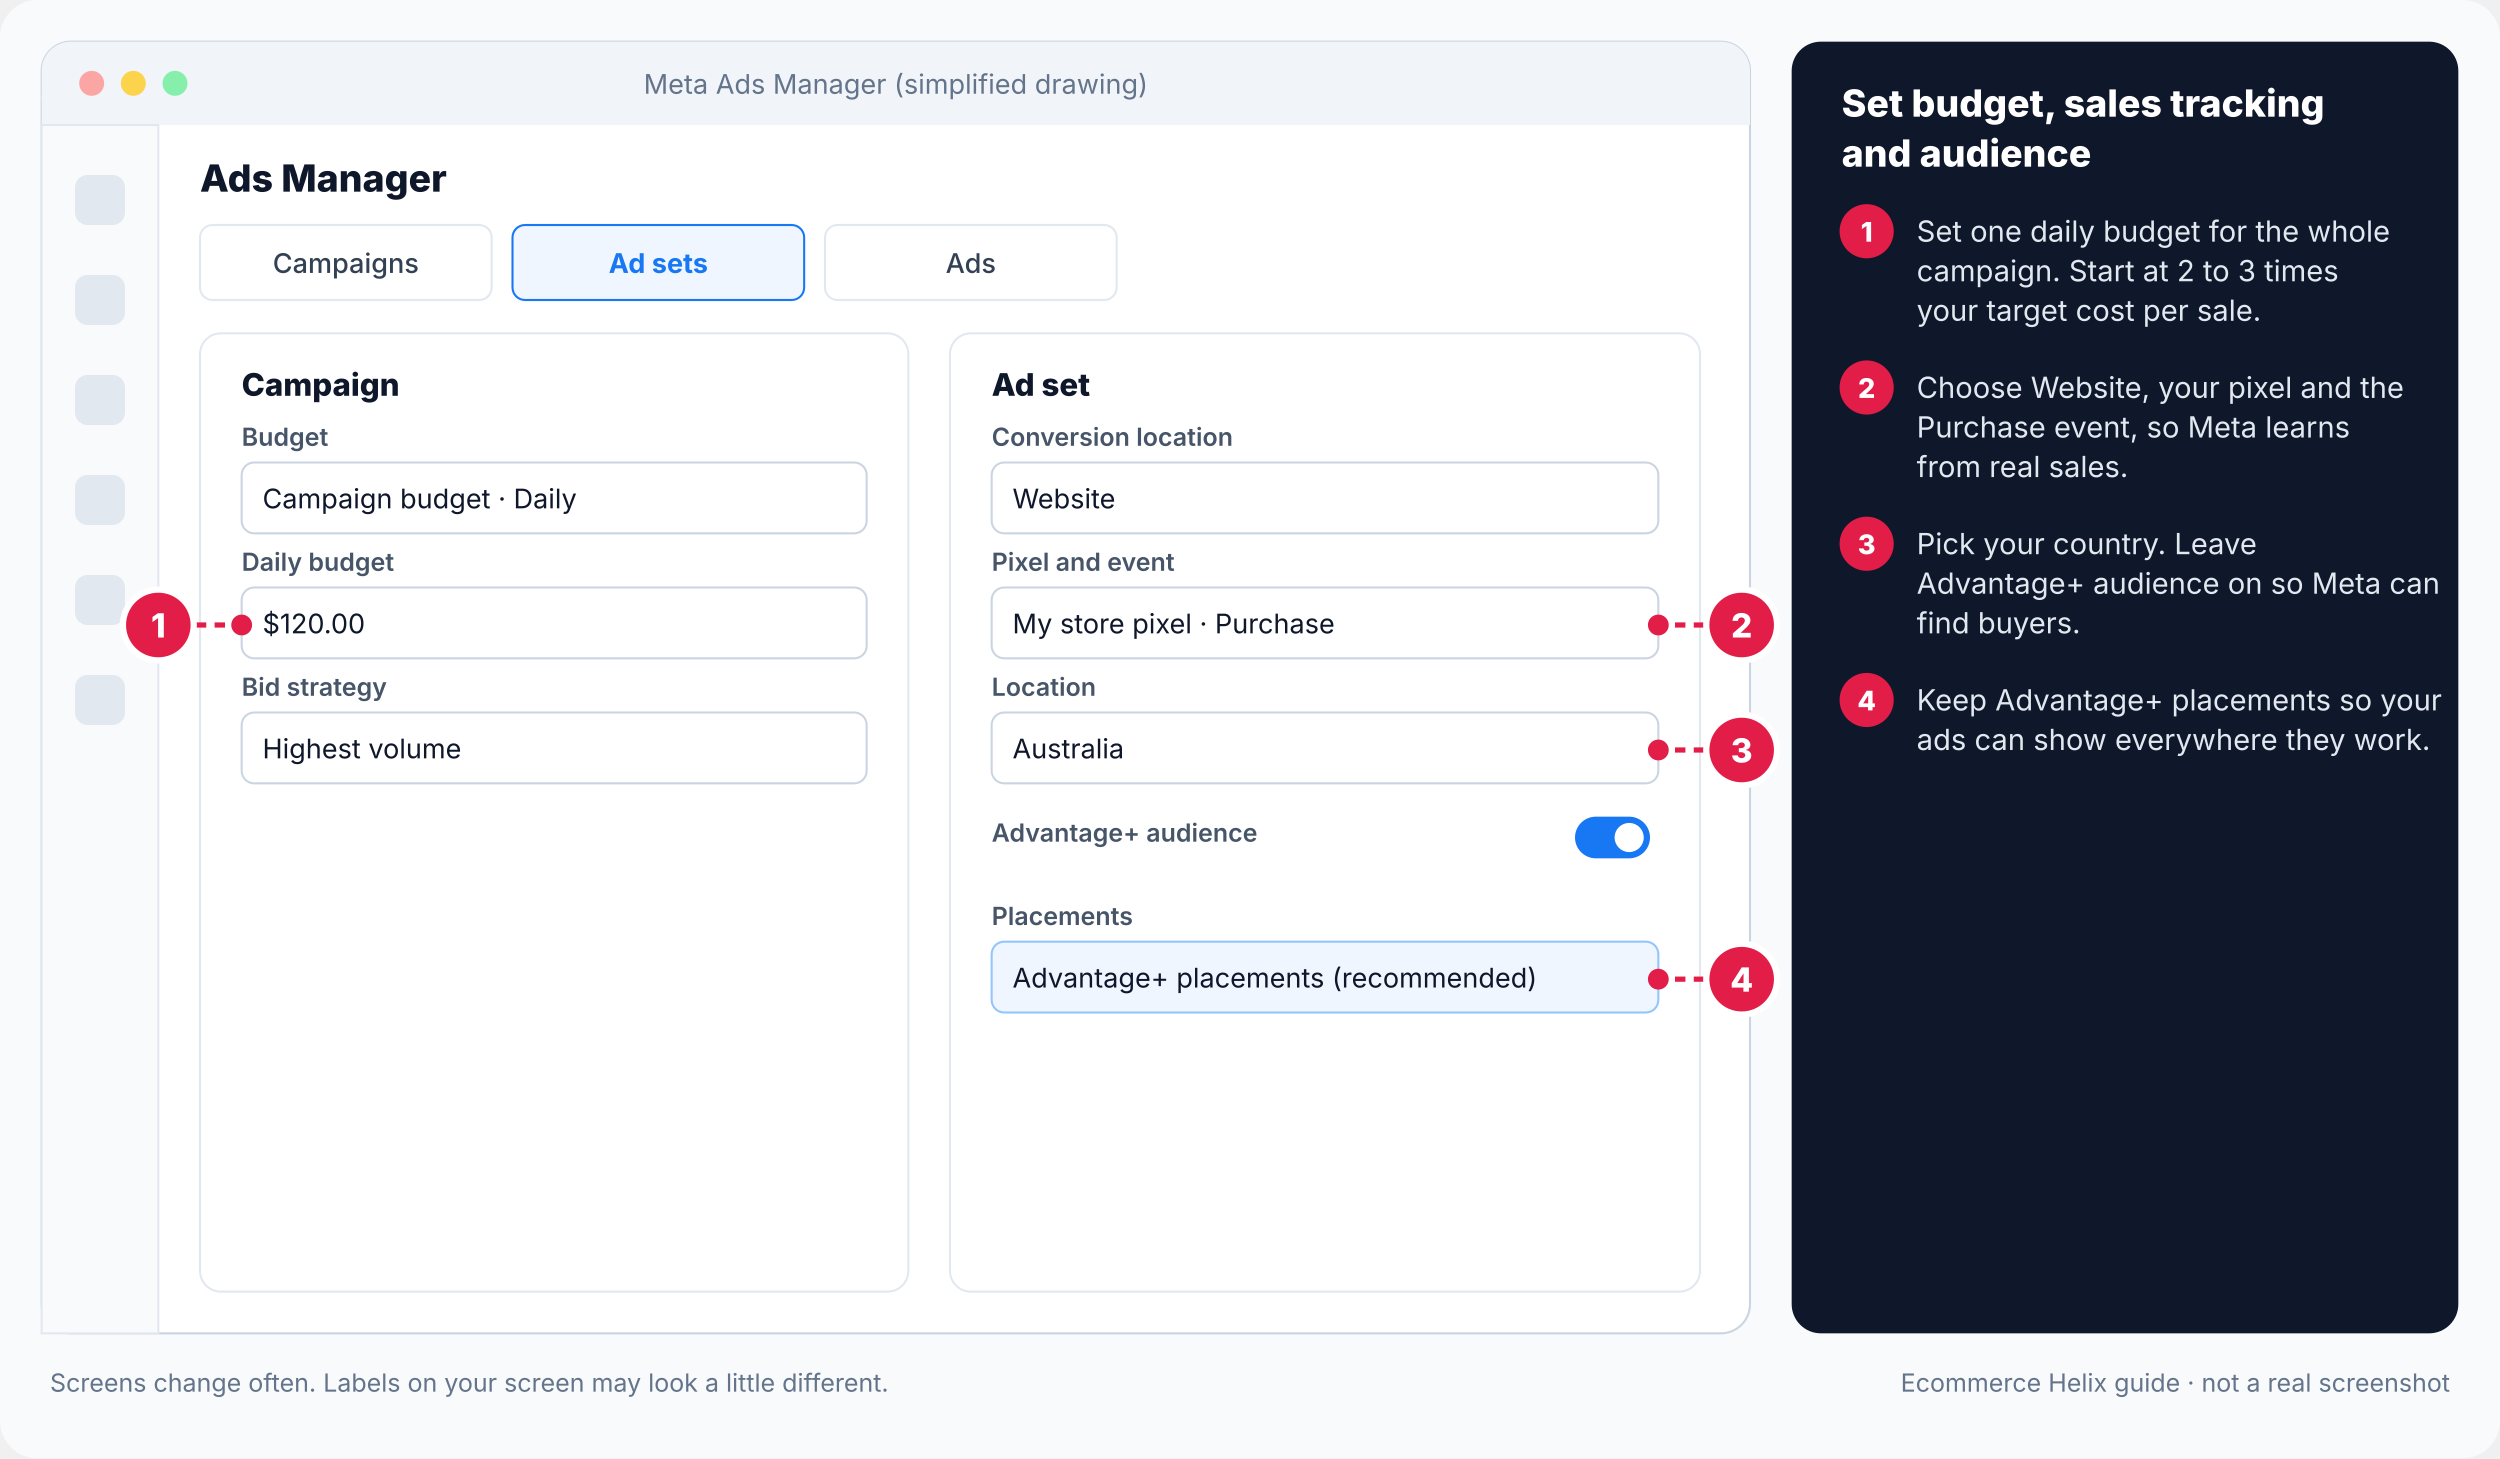
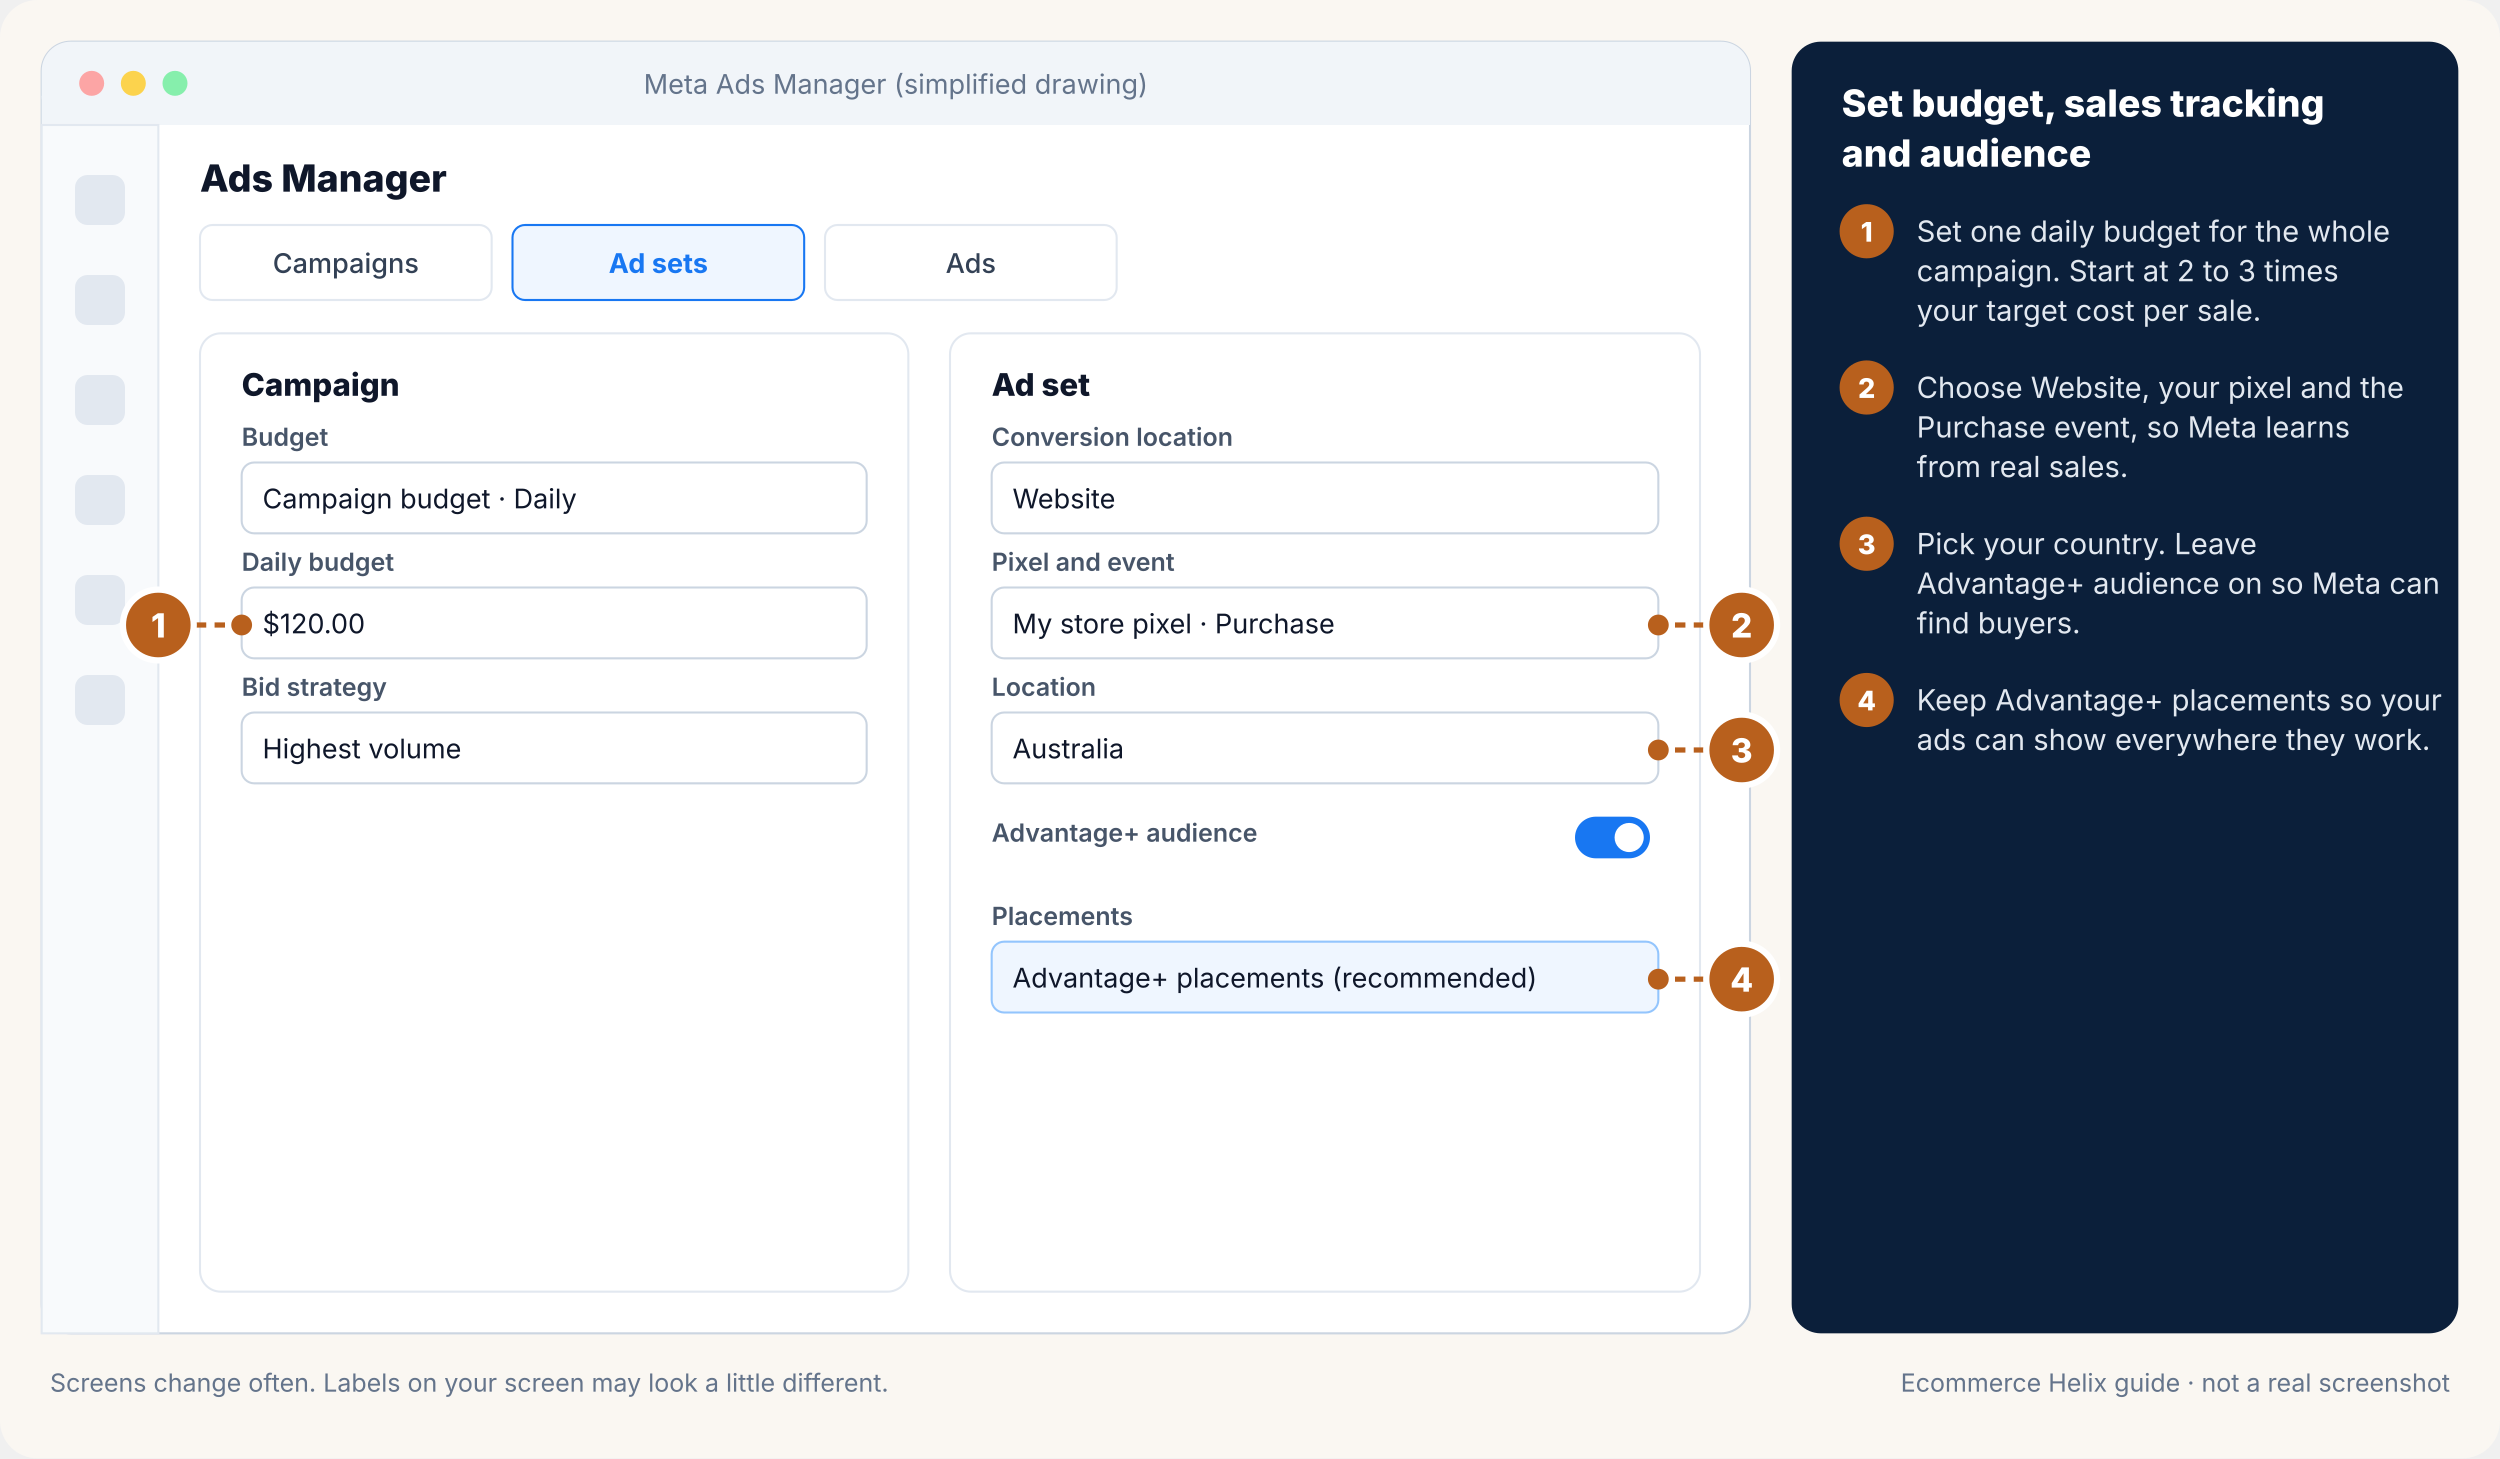
<svg xmlns="http://www.w3.org/2000/svg" viewBox="0 0 1200 700" width="1200" height="700" role="img" aria-label="Set budget, sales tracking and audience" font-family="Inter, -apple-system, Segoe UI, Roboto, Helvetica, Arial, sans-serif">
-   <rect width="1200" height="700" rx="18" fill="#f8fafc" />
+   <rect width="1200" height="700" rx="18" fill="#faf7f2" />
  <rect x="20" y="20" width="820" height="620" rx="14" fill="#fff" stroke="#cbd5e1" />
  <rect x="20" y="20" width="820" height="40" rx="14" fill="#f1f5f9" />
  <rect x="20" y="46" width="820" height="14" fill="#f1f5f9" />
  <circle cx="44" cy="40" r="6" fill="#fca5a5" />
  <circle cx="64" cy="40" r="6" fill="#fcd34d" />
  <circle cx="84" cy="40" r="6" fill="#86efac" />
  <text x="430" y="45" font-size="13" fill="#64748b" text-anchor="middle">Meta Ads Manager (simplified drawing)</text>
  <rect x="20" y="60" width="56" height="580" rx="0" fill="#f8fafc" stroke="#e2e8f0" stroke-width="1" />
  <rect x="36" y="84" width="24" height="24" rx="6" fill="#e2e8f0" stroke="none" stroke-width="1" />
  <rect x="36" y="132" width="24" height="24" rx="6" fill="#e2e8f0" stroke="none" stroke-width="1" />
  <rect x="36" y="180" width="24" height="24" rx="6" fill="#e2e8f0" stroke="none" stroke-width="1" />
  <rect x="36" y="228" width="24" height="24" rx="6" fill="#e2e8f0" stroke="none" stroke-width="1" />
  <rect x="36" y="276" width="24" height="24" rx="6" fill="#e2e8f0" stroke="none" stroke-width="1" />
  <rect x="36" y="324" width="24" height="24" rx="6" fill="#e2e8f0" stroke="none" stroke-width="1" />
  <text x="96" y="92" font-size="18" font-weight="800" fill="#0f172a" text-anchor="start">Ads Manager</text>
  <rect x="96" y="108" width="140" height="36" rx="6" fill="#fff" stroke="#e2e8f0" stroke-width="1" />
  <text x="166" y="131" font-size="13" font-weight="500" fill="#334155" text-anchor="middle">Campaigns</text>
  <rect x="246" y="108" width="140" height="36" rx="6" fill="#eff6ff" stroke="#1877f2" stroke-width="1" />
  <text x="316" y="131" font-size="13" font-weight="700" fill="#1877f2" text-anchor="middle">Ad sets</text>
  <rect x="396" y="108" width="140" height="36" rx="6" fill="#fff" stroke="#e2e8f0" stroke-width="1" />
  <text x="466" y="131" font-size="13" font-weight="500" fill="#334155" text-anchor="middle">Ads</text>
  <rect x="96" y="160" width="340" height="460" rx="10" fill="#fff" stroke="#e2e8f0" stroke-width="1" />
  <text x="116" y="190" font-size="15" font-weight="800" fill="#0f172a" text-anchor="start">Campaign</text>
  <text x="116" y="214" font-size="12" font-weight="600" fill="#475569" text-anchor="start">Budget</text>
  <rect x="116" y="222" width="300" height="34" rx="6" fill="#fff" stroke="#cbd5e1" stroke-width="1" />
  <text x="126" y="244.0" font-size="13" font-weight="400" fill="#0f172a" text-anchor="start">Campaign budget · Daily</text>
  <text x="116" y="274" font-size="12" font-weight="600" fill="#475569" text-anchor="start">Daily budget</text>
  <rect x="116" y="282" width="300" height="34" rx="6" fill="#fff" stroke="#cbd5e1" stroke-width="1" />
  <text x="126" y="304.0" font-size="13" font-weight="400" fill="#0f172a" text-anchor="start">$120.00</text>
  <text x="116" y="334" font-size="12" font-weight="600" fill="#475569" text-anchor="start">Bid strategy</text>
  <rect x="116" y="342" width="300" height="34" rx="6" fill="#fff" stroke="#cbd5e1" stroke-width="1" />
  <text x="126" y="364.0" font-size="13" font-weight="400" fill="#0f172a" text-anchor="start">Highest volume</text>
  <rect x="456" y="160" width="360" height="460" rx="10" fill="#fff" stroke="#e2e8f0" stroke-width="1" />
  <text x="476" y="190" font-size="15" font-weight="800" fill="#0f172a" text-anchor="start">Ad set</text>
  <text x="476" y="214" font-size="12" font-weight="600" fill="#475569" text-anchor="start">Conversion location</text>
  <rect x="476" y="222" width="320" height="34" rx="6" fill="#fff" stroke="#cbd5e1" stroke-width="1" />
  <text x="486" y="244.0" font-size="13" font-weight="400" fill="#0f172a" text-anchor="start">Website</text>
  <text x="476" y="274" font-size="12" font-weight="600" fill="#475569" text-anchor="start">Pixel and event</text>
  <rect x="476" y="282" width="320" height="34" rx="6" fill="#fff" stroke="#cbd5e1" stroke-width="1" />
  <text x="486" y="304.0" font-size="13" font-weight="400" fill="#0f172a" text-anchor="start">My store pixel · Purchase</text>
  <text x="476" y="334" font-size="12" font-weight="600" fill="#475569" text-anchor="start">Location</text>
  <rect x="476" y="342" width="320" height="34" rx="6" fill="#fff" stroke="#cbd5e1" stroke-width="1" />
  <text x="486" y="364.0" font-size="13" font-weight="400" fill="#0f172a" text-anchor="start">Australia</text>
  <text x="476" y="404" font-size="12" font-weight="600" fill="#475569" text-anchor="start">Advantage+ audience</text>
  <rect x="756" y="392" width="36" height="20" rx="10" fill="#1877f2" stroke="none" stroke-width="1" />
  <circle cx="782" cy="402" r="7" fill="#fff" />
  <text x="476" y="444" font-size="12" font-weight="600" fill="#475569" text-anchor="start">Placements</text>
  <rect x="476" y="452" width="320" height="34" rx="6" fill="#eff6ff" stroke="#93c5fd" stroke-width="1" />
  <text x="486" y="474" font-size="13" font-weight="400" fill="#0f172a" text-anchor="start">Advantage+ placements (recommended)</text>
-   <line x1="76" y1="300" x2="116" y2="300" stroke="#e11d48" stroke-width="2.5" stroke-dasharray="5 4" />
-   <circle cx="116" cy="300" r="5" fill="#e11d48" />
-   <circle cx="76" cy="300" r="17" fill="#e11d48" stroke="#fff" stroke-width="3" />
+   <line x1="76" y1="300" x2="116" y2="300" stroke="#b8601d" stroke-width="2.5" stroke-dasharray="5 4" />
+   <circle cx="116" cy="300" r="5" fill="#b8601d" />
+   <circle cx="76" cy="300" r="17" fill="#b8601d" stroke="#fff" stroke-width="3" />
  <text x="76" y="306" font-size="16" font-weight="800" fill="#fff" text-anchor="middle">1</text>
-   <line x1="836" y1="300" x2="796" y2="300" stroke="#e11d48" stroke-width="2.5" stroke-dasharray="5 4" />
-   <circle cx="796" cy="300" r="5" fill="#e11d48" />
-   <circle cx="836" cy="300" r="17" fill="#e11d48" stroke="#fff" stroke-width="3" />
+   <line x1="836" y1="300" x2="796" y2="300" stroke="#b8601d" stroke-width="2.5" stroke-dasharray="5 4" />
+   <circle cx="796" cy="300" r="5" fill="#b8601d" />
+   <circle cx="836" cy="300" r="17" fill="#b8601d" stroke="#fff" stroke-width="3" />
  <text x="836" y="306" font-size="16" font-weight="800" fill="#fff" text-anchor="middle">2</text>
-   <line x1="836" y1="360" x2="796" y2="360" stroke="#e11d48" stroke-width="2.5" stroke-dasharray="5 4" />
-   <circle cx="796" cy="360" r="5" fill="#e11d48" />
-   <circle cx="836" cy="360" r="17" fill="#e11d48" stroke="#fff" stroke-width="3" />
+   <line x1="836" y1="360" x2="796" y2="360" stroke="#b8601d" stroke-width="2.5" stroke-dasharray="5 4" />
+   <circle cx="796" cy="360" r="5" fill="#b8601d" />
+   <circle cx="836" cy="360" r="17" fill="#b8601d" stroke="#fff" stroke-width="3" />
  <text x="836" y="366" font-size="16" font-weight="800" fill="#fff" text-anchor="middle">3</text>
-   <line x1="836" y1="470" x2="796" y2="470" stroke="#e11d48" stroke-width="2.5" stroke-dasharray="5 4" />
-   <circle cx="796" cy="470" r="5" fill="#e11d48" />
-   <circle cx="836" cy="470" r="17" fill="#e11d48" stroke="#fff" stroke-width="3" />
+   <line x1="836" y1="470" x2="796" y2="470" stroke="#b8601d" stroke-width="2.5" stroke-dasharray="5 4" />
+   <circle cx="796" cy="470" r="5" fill="#b8601d" />
+   <circle cx="836" cy="470" r="17" fill="#b8601d" stroke="#fff" stroke-width="3" />
  <text x="836" y="476" font-size="16" font-weight="800" fill="#fff" text-anchor="middle">4</text>
-   <rect x="860" y="20" width="320" height="620" rx="14" fill="#0f172a" />
+   <rect x="860" y="20" width="320" height="620" rx="14" fill="#0b1f3a" />
  <text x="884" y="56" font-size="18" font-weight="800" fill="#fff">Set budget, sales tracking</text>
  <text x="884" y="80" font-size="18" font-weight="800" fill="#fff">and audience</text>
-   <circle cx="896" cy="111" r="13" fill="#e11d48" />
+   <circle cx="896" cy="111" r="13" fill="#b8601d" />
  <text x="896" y="116" font-size="13" font-weight="800" fill="#fff" text-anchor="middle">1</text>
  <text x="920" y="116" font-size="14" fill="#e2e8f0">Set one daily budget for the whole</text>
  <text x="920" y="135" font-size="14" fill="#e2e8f0">campaign. Start at 2 to 3 times</text>
  <text x="920" y="154" font-size="14" fill="#e2e8f0">your target cost per sale.</text>
-   <circle cx="896" cy="186" r="13" fill="#e11d48" />
+   <circle cx="896" cy="186" r="13" fill="#b8601d" />
  <text x="896" y="191" font-size="13" font-weight="800" fill="#fff" text-anchor="middle">2</text>
  <text x="920" y="191" font-size="14" fill="#e2e8f0">Choose Website, your pixel and the</text>
  <text x="920" y="210" font-size="14" fill="#e2e8f0">Purchase event, so Meta learns</text>
  <text x="920" y="229" font-size="14" fill="#e2e8f0">from real sales.</text>
-   <circle cx="896" cy="261" r="13" fill="#e11d48" />
+   <circle cx="896" cy="261" r="13" fill="#b8601d" />
  <text x="896" y="266" font-size="13" font-weight="800" fill="#fff" text-anchor="middle">3</text>
  <text x="920" y="266" font-size="14" fill="#e2e8f0">Pick your country. Leave</text>
  <text x="920" y="285" font-size="14" fill="#e2e8f0">Advantage+ audience on so Meta can</text>
  <text x="920" y="304" font-size="14" fill="#e2e8f0">find buyers.</text>
-   <circle cx="896" cy="336" r="13" fill="#e11d48" />
+   <circle cx="896" cy="336" r="13" fill="#b8601d" />
  <text x="896" y="341" font-size="13" font-weight="800" fill="#fff" text-anchor="middle">4</text>
  <text x="920" y="341" font-size="14" fill="#e2e8f0">Keep Advantage+ placements so your</text>
  <text x="920" y="360" font-size="14" fill="#e2e8f0">ads can show everywhere they work.</text>
  <text x="24" y="668" font-size="12" fill="#64748b">Screens change often. Labels on your screen may look a little different.</text>
  <text x="1176" y="668" font-size="12" fill="#64748b" text-anchor="end">Ecommerce Helix guide · not a real screenshot</text>
</svg>
